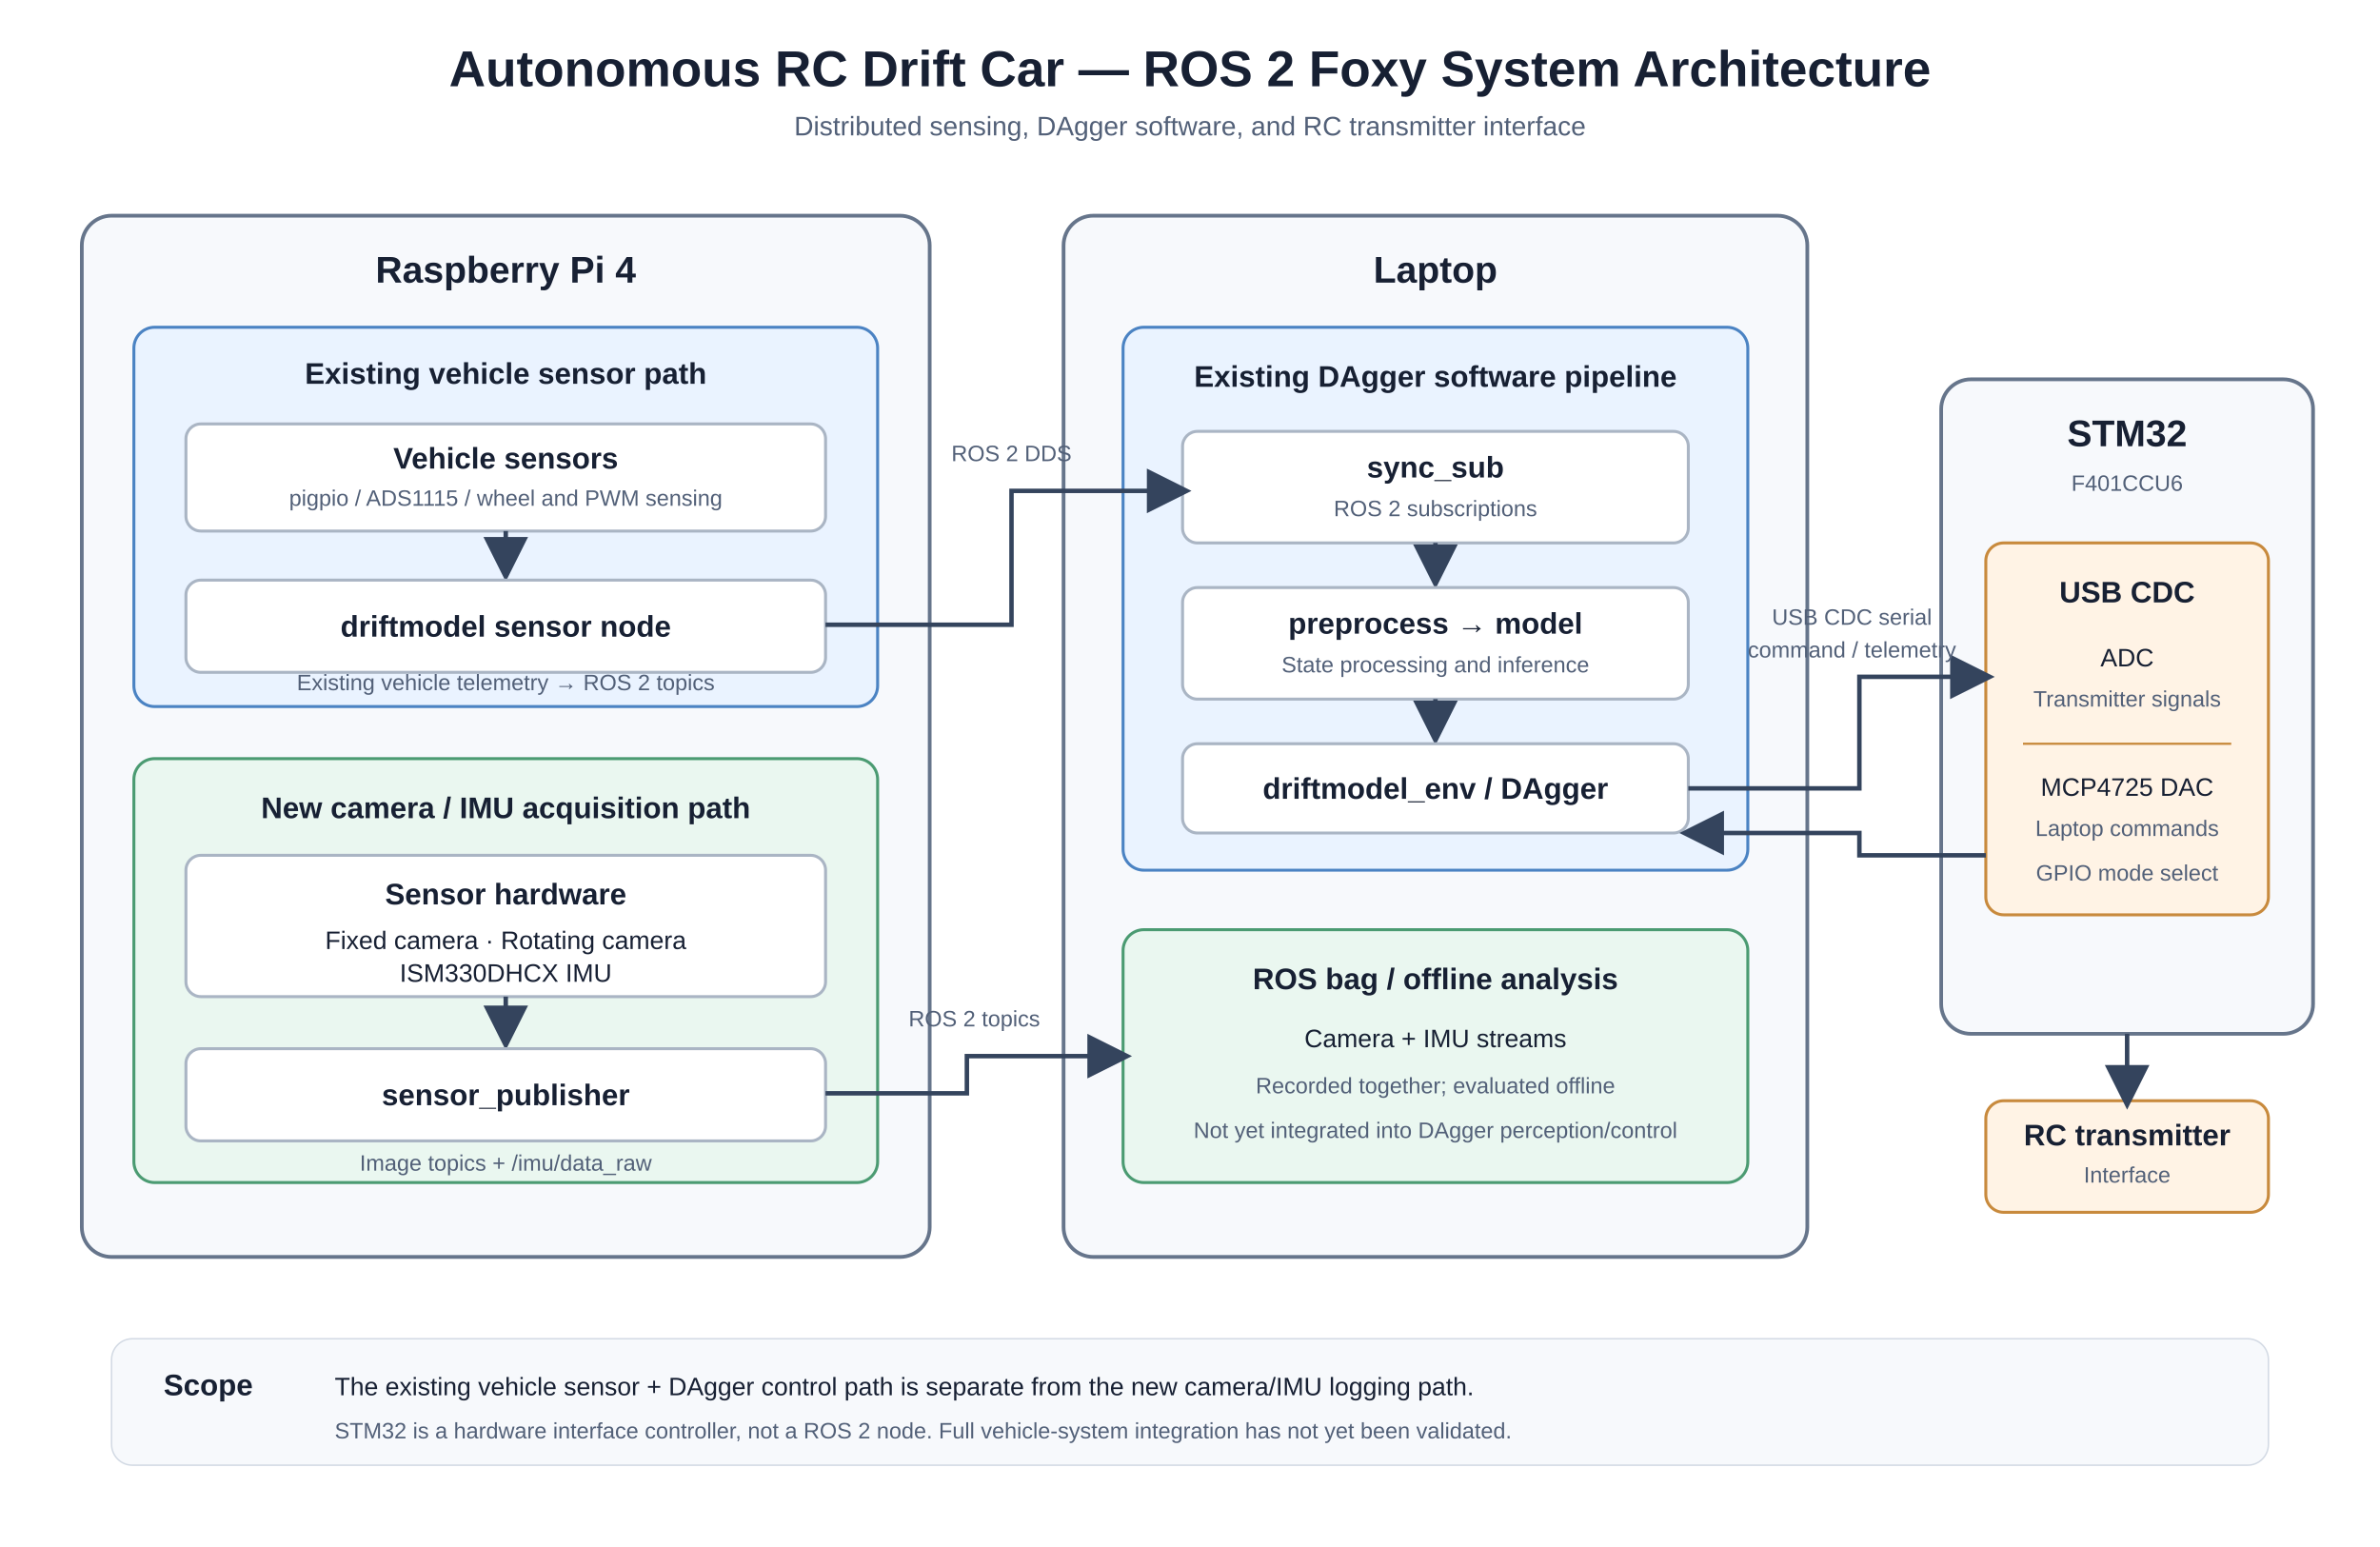
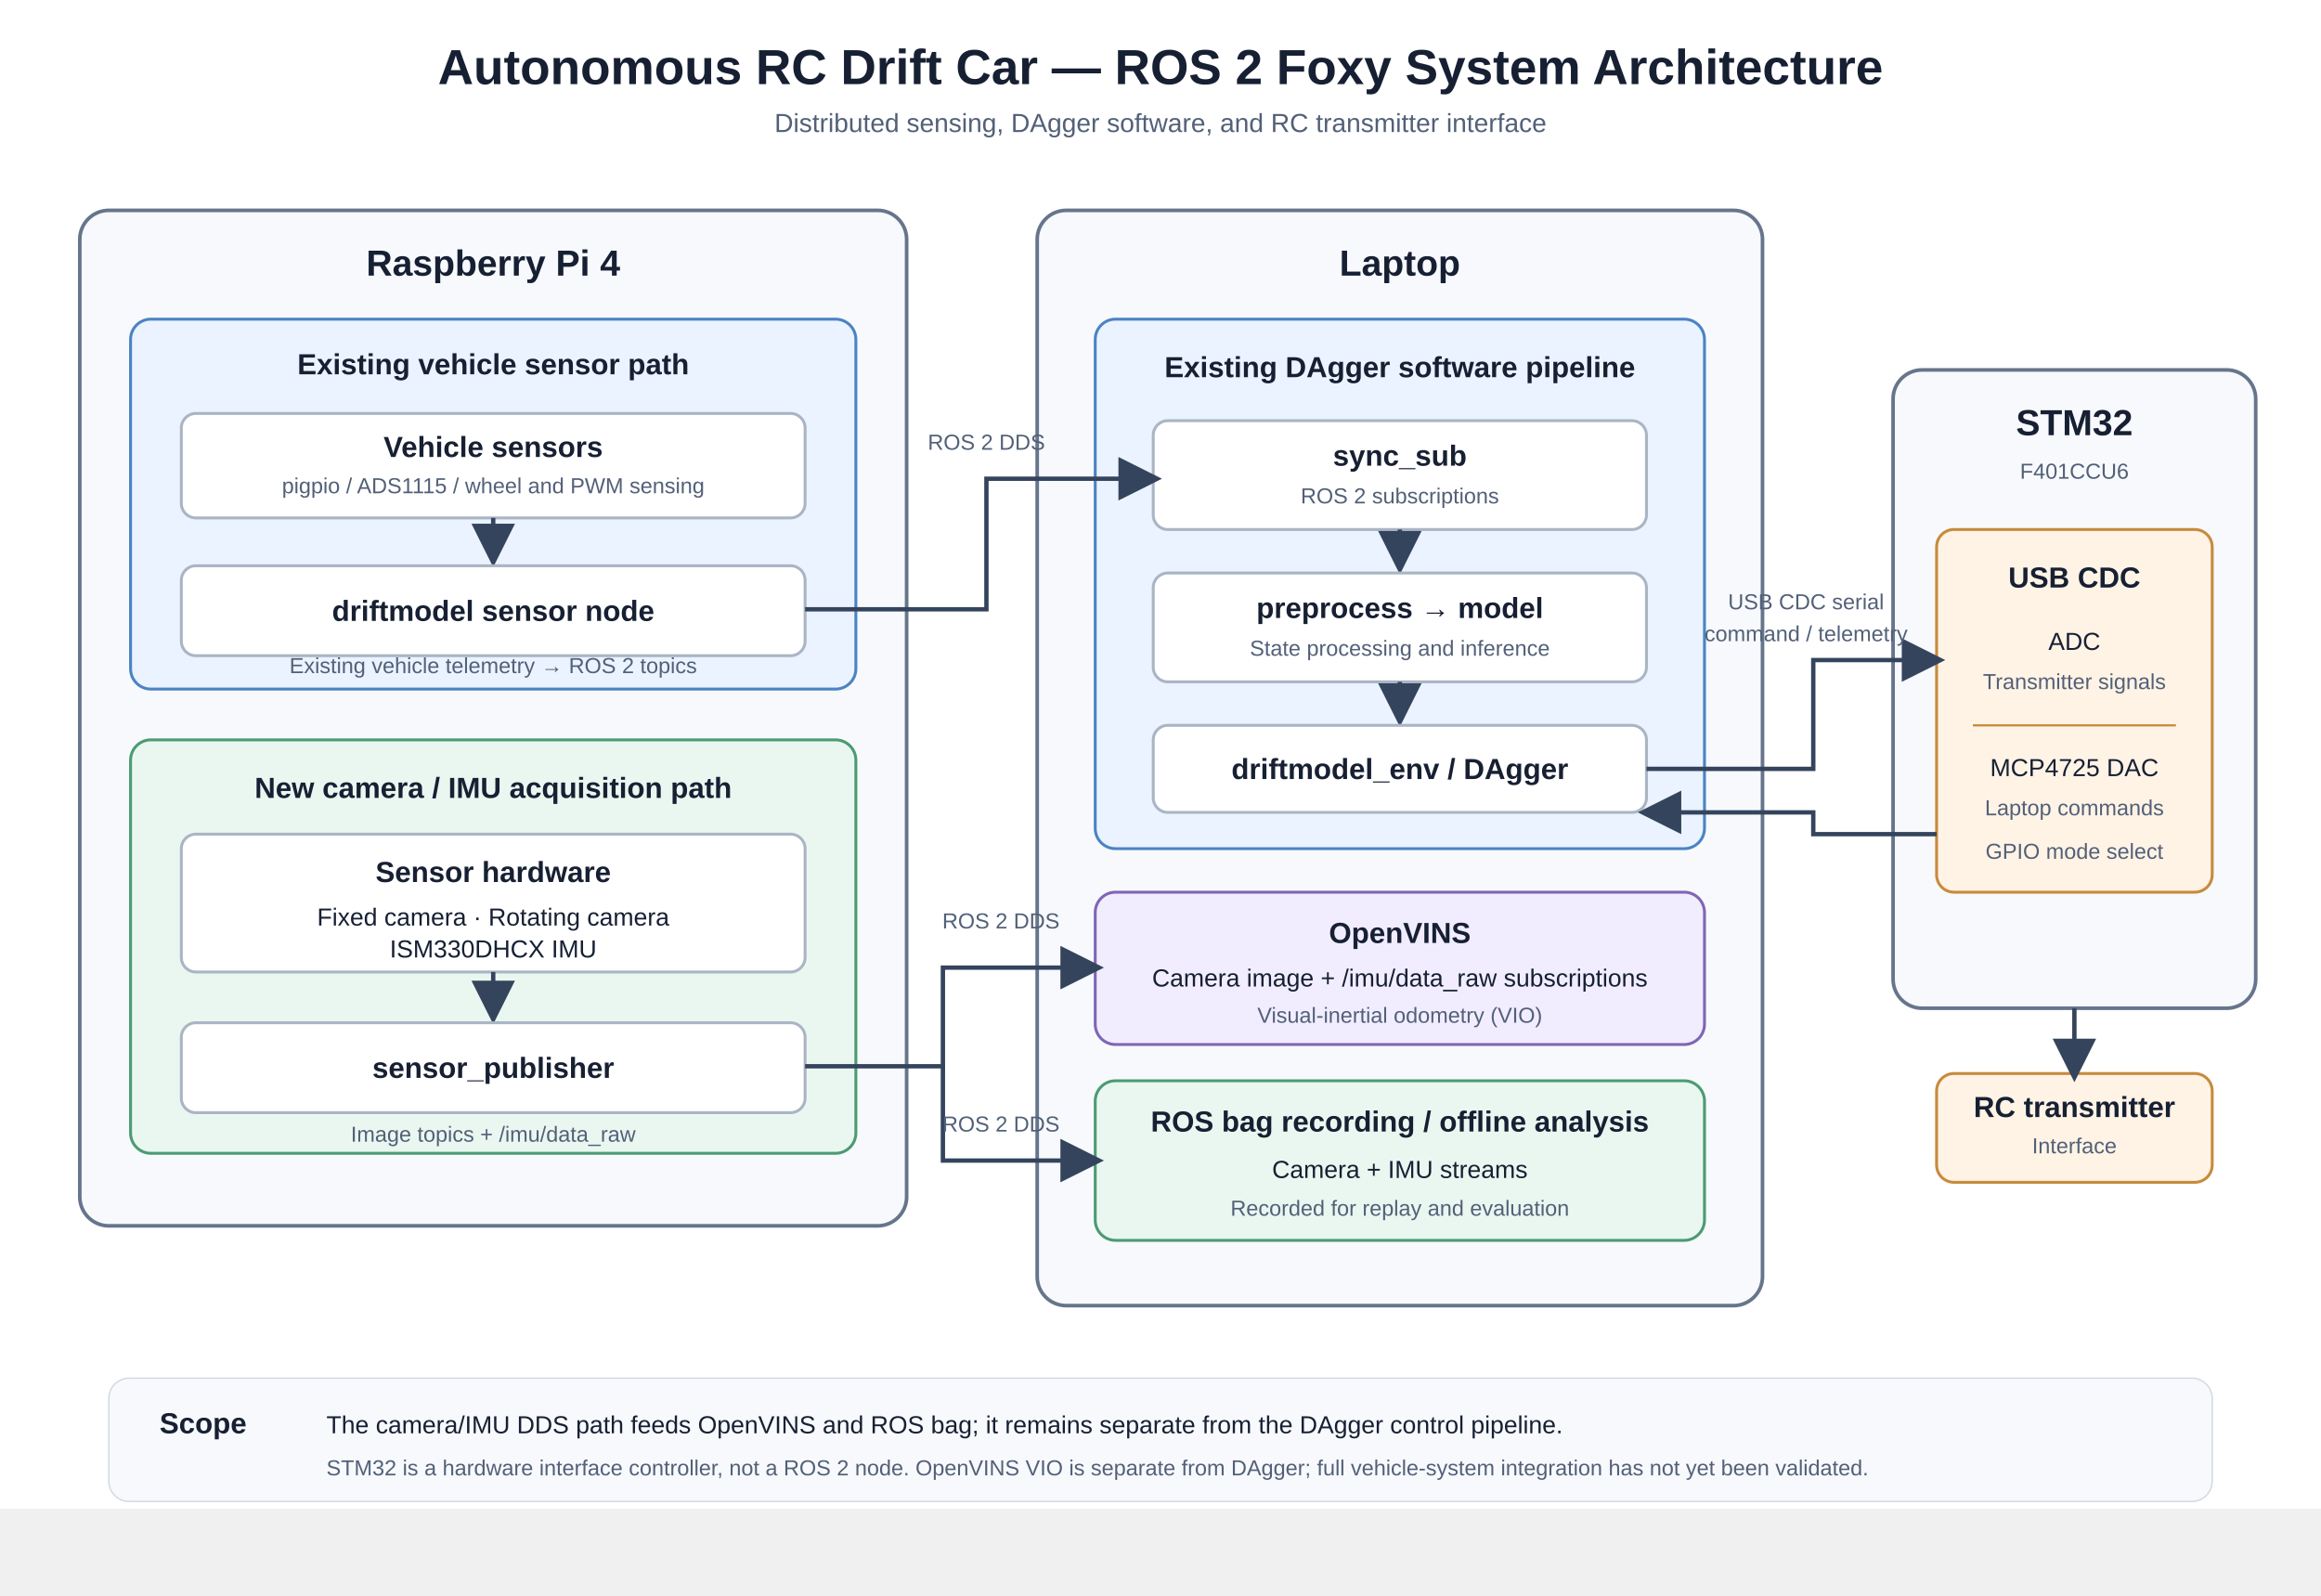
- <svg xmlns="http://www.w3.org/2000/svg" width="1600" height="1040" viewBox="0 0 1600 1040">
+ <svg xmlns="http://www.w3.org/2000/svg" width="1600" height="1100" viewBox="0 0 1600 1100">
  <defs>
    <style>
    text{font-family:Arial,'Noto Sans',sans-serif;fill:#172033}
    .title{font-size:34px;font-weight:700}.sub{font-size:18px;fill:#526078}
    .device{fill:#f7f9fc;stroke:#66758b;stroke-width:2.5}
    .deviceTitle{font-size:25px;font-weight:700}
    .section{fill:#fff;stroke:#aab5c4;stroke-width:2}
    .blue{fill:#eaf3ff;stroke:#4b83c3;stroke-width:2}
    .green{fill:#eaf7f0;stroke:#4b9b72;stroke-width:2}
+     .purple{fill:#f1edff;stroke:#8065b5;stroke-width:2}
    .orange{fill:#fff3e5;stroke:#c88a3d;stroke-width:2}
    .label{font-size:20px;font-weight:700}.body{font-size:17px}.small{font-size:15px;fill:#526078}
    .arrow{stroke:#34445d;stroke-width:3;fill:none;marker-end:url(#arrow)}
    .dashed{stroke-dasharray:9 7}
  </style>
    <marker id="arrow" markerWidth="10" markerHeight="10" refX="8" refY="5" orient="auto">
      <path d="M0 0 L10 5 L0 10 z" fill="#34445d" />
    </marker>
  </defs>
  <rect width="1600" height="1040" fill="#ffffff" />
  <text x="800" y="58" text-anchor="middle" class="title">Autonomous RC Drift Car — ROS 2 Foxy System Architecture</text>
  <text x="800" y="91" text-anchor="middle" class="sub">Distributed sensing, DAgger software, and RC transmitter interface</text>
  <rect x="55" y="145" width="570" height="700" rx="20" class="device" />
  <text x="340" y="190" text-anchor="middle" class="deviceTitle">Raspberry Pi 4</text>
  <rect x="90" y="220" width="500" height="255" rx="14" class="blue" />
  <text x="340" y="258" text-anchor="middle" class="label">Existing vehicle sensor path</text>
  <rect x="125" y="285" width="430" height="72" rx="10" class="section" />
  <text x="340" y="315" text-anchor="middle" class="label">Vehicle sensors</text>
  <text x="340" y="340" text-anchor="middle" class="small">pigpio / ADS1115 / wheel and PWM sensing</text>
  <path d="M340 357 V385" class="arrow" />
  <rect x="125" y="390" width="430" height="62" rx="10" class="section" />
  <text x="340" y="428" text-anchor="middle" class="label">driftmodel sensor node</text>
  <text x="340" y="464" text-anchor="middle" class="small">Existing vehicle telemetry → ROS 2 topics</text>
  <rect x="90" y="510" width="500" height="285" rx="14" class="green" />
  <text x="340" y="550" text-anchor="middle" class="label">New camera / IMU acquisition path</text>
  <rect x="125" y="575" width="430" height="95" rx="10" class="section" />
  <text x="340" y="608" text-anchor="middle" class="label">Sensor hardware</text>
  <text x="340" y="638" text-anchor="middle" class="body">Fixed camera · Rotating camera</text>
  <text x="340" y="660" text-anchor="middle" class="body">ISM330DHCX IMU</text>
  <path d="M340 670 V700" class="arrow" />
  <rect x="125" y="705" width="430" height="62" rx="10" class="section" />
  <text x="340" y="743" text-anchor="middle" class="label">sensor_publisher</text>
  <text x="340" y="787" text-anchor="middle" class="small">Image topics + /imu/data_raw</text>
-   <rect x="715" y="145" width="500" height="700" rx="20" class="device" />
+   <rect x="715" y="145" width="500" height="755" rx="20" class="device" />
  <text x="965" y="190" text-anchor="middle" class="deviceTitle">Laptop</text>
  <rect x="755" y="220" width="420" height="365" rx="14" class="blue" />
  <text x="965" y="260" text-anchor="middle" class="label">Existing DAgger software pipeline</text>
  <rect x="795" y="290" width="340" height="75" rx="10" class="section" />
  <text x="965" y="321" text-anchor="middle" class="label">sync_sub</text>
  <text x="965" y="347" text-anchor="middle" class="small">ROS 2 subscriptions</text>
  <path d="M965 365 V390" class="arrow" />
  <rect x="795" y="395" width="340" height="75" rx="10" class="section" />
  <text x="965" y="426" text-anchor="middle" class="label">preprocess → model</text>
  <text x="965" y="452" text-anchor="middle" class="small">State processing and inference</text>
  <path d="M965 470 V495" class="arrow" />
  <rect x="795" y="500" width="340" height="60" rx="10" class="section" />
  <text x="965" y="537" text-anchor="middle" class="label">driftmodel_env / DAgger</text>
-   <rect x="755" y="625" width="420" height="170" rx="14" class="green" />
-   <text x="965" y="665" text-anchor="middle" class="label">ROS bag / offline analysis</text>
-   <text x="965" y="704" text-anchor="middle" class="body">Camera + IMU streams</text>
-   <text x="965" y="735" text-anchor="middle" class="small">Recorded together; evaluated offline</text>
-   <text x="965" y="765" text-anchor="middle" class="small">Not yet integrated into DAgger perception/control</text>
+   <rect x="755" y="615" width="420" height="105" rx="14" class="purple" />
+   <text x="965" y="650" text-anchor="middle" class="label">OpenVINS</text>
+   <text x="965" y="680" text-anchor="middle" class="body">Camera image + /imu/data_raw subscriptions</text>
+   <text x="965" y="705" text-anchor="middle" class="small">Visual-inertial odometry (VIO)</text>
+   <rect x="755" y="745" width="420" height="110" rx="14" class="green" />
+   <text x="965" y="780" text-anchor="middle" class="label">ROS bag recording / offline analysis</text>
+   <text x="965" y="812" text-anchor="middle" class="body">Camera + IMU streams</text>
+   <text x="965" y="838" text-anchor="middle" class="small">Recorded for replay and evaluation</text>
  <rect x="1305" y="255" width="250" height="440" rx="20" class="device" />
  <text x="1430" y="300" text-anchor="middle" class="deviceTitle">STM32</text>
  <text x="1430" y="330" text-anchor="middle" class="small">F401CCU6</text>
  <rect x="1335" y="365" width="190" height="250" rx="12" class="orange" />
  <text x="1430" y="405" text-anchor="middle" class="label">USB CDC</text>
  <text x="1430" y="448" text-anchor="middle" class="body">ADC</text>
  <text x="1430" y="475" text-anchor="middle" class="small">Transmitter signals</text>
  <path d="M1360 500 H1500" stroke="#c88a3d" stroke-width="1.5" />
  <text x="1430" y="535" text-anchor="middle" class="body">MCP4725 DAC</text>
  <text x="1430" y="562" text-anchor="middle" class="small">Laptop commands</text>
  <text x="1430" y="592" text-anchor="middle" class="small">GPIO mode select</text>
  <rect x="1335" y="740" width="190" height="75" rx="12" class="orange" />
  <text x="1430" y="770" text-anchor="middle" class="label">RC transmitter</text>
  <text x="1430" y="795" text-anchor="middle" class="small">Interface</text>
  <path d="M1430 695 V740" class="arrow" />
  <path d="M555 420 H680 V330 H795" class="arrow" />
  <text x="680" y="310" text-anchor="middle" class="small">ROS 2 DDS</text>
-   <path d="M555 735 H650 V710 H755" class="arrow" />
-   <text x="655" y="690" text-anchor="middle" class="small">ROS 2 topics</text>
+   <path d="M555 735 H650 V667 H755" class="arrow" />
+   <path d="M650 735 V800 H755" class="arrow" />
+   <text x="690" y="640" text-anchor="middle" class="small">ROS 2 DDS</text>
+   <text x="690" y="780" text-anchor="middle" class="small">ROS 2 DDS</text>
  <path d="M1135 530 H1250 V455 H1335" class="arrow" />
  <path d="M1335 575 H1250 V560 H1135" class="arrow" />
  <text x="1245" y="420" text-anchor="middle" class="small">USB CDC serial</text>
  <text x="1245" y="442" text-anchor="middle" class="small">command / telemetry</text>
-   <rect x="75" y="900" width="1450" height="85" rx="14" fill="#f7f9fc" stroke="#d3dae4" />
-   <text x="110" y="938" class="label">Scope</text>
-   <text x="225" y="938" class="body">The existing vehicle sensor + DAgger control path is separate from the new camera/IMU logging path.</text>
-   <text x="225" y="967" class="small">STM32 is a hardware interface controller, not a ROS 2 node. Full vehicle-system integration has not yet been validated.</text>
+   <rect x="75" y="950" width="1450" height="85" rx="14" fill="#f7f9fc" stroke="#d3dae4" />
+   <text x="110" y="988" class="label">Scope</text>
+   <text x="225" y="988" class="body">The camera/IMU DDS path feeds OpenVINS and ROS bag; it remains separate from the DAgger control pipeline.</text>
+   <text x="225" y="1017" class="small">STM32 is a hardware interface controller, not a ROS 2 node. OpenVINS VIO is separate from DAgger; full vehicle-system integration has not yet been validated.</text>
</svg>
